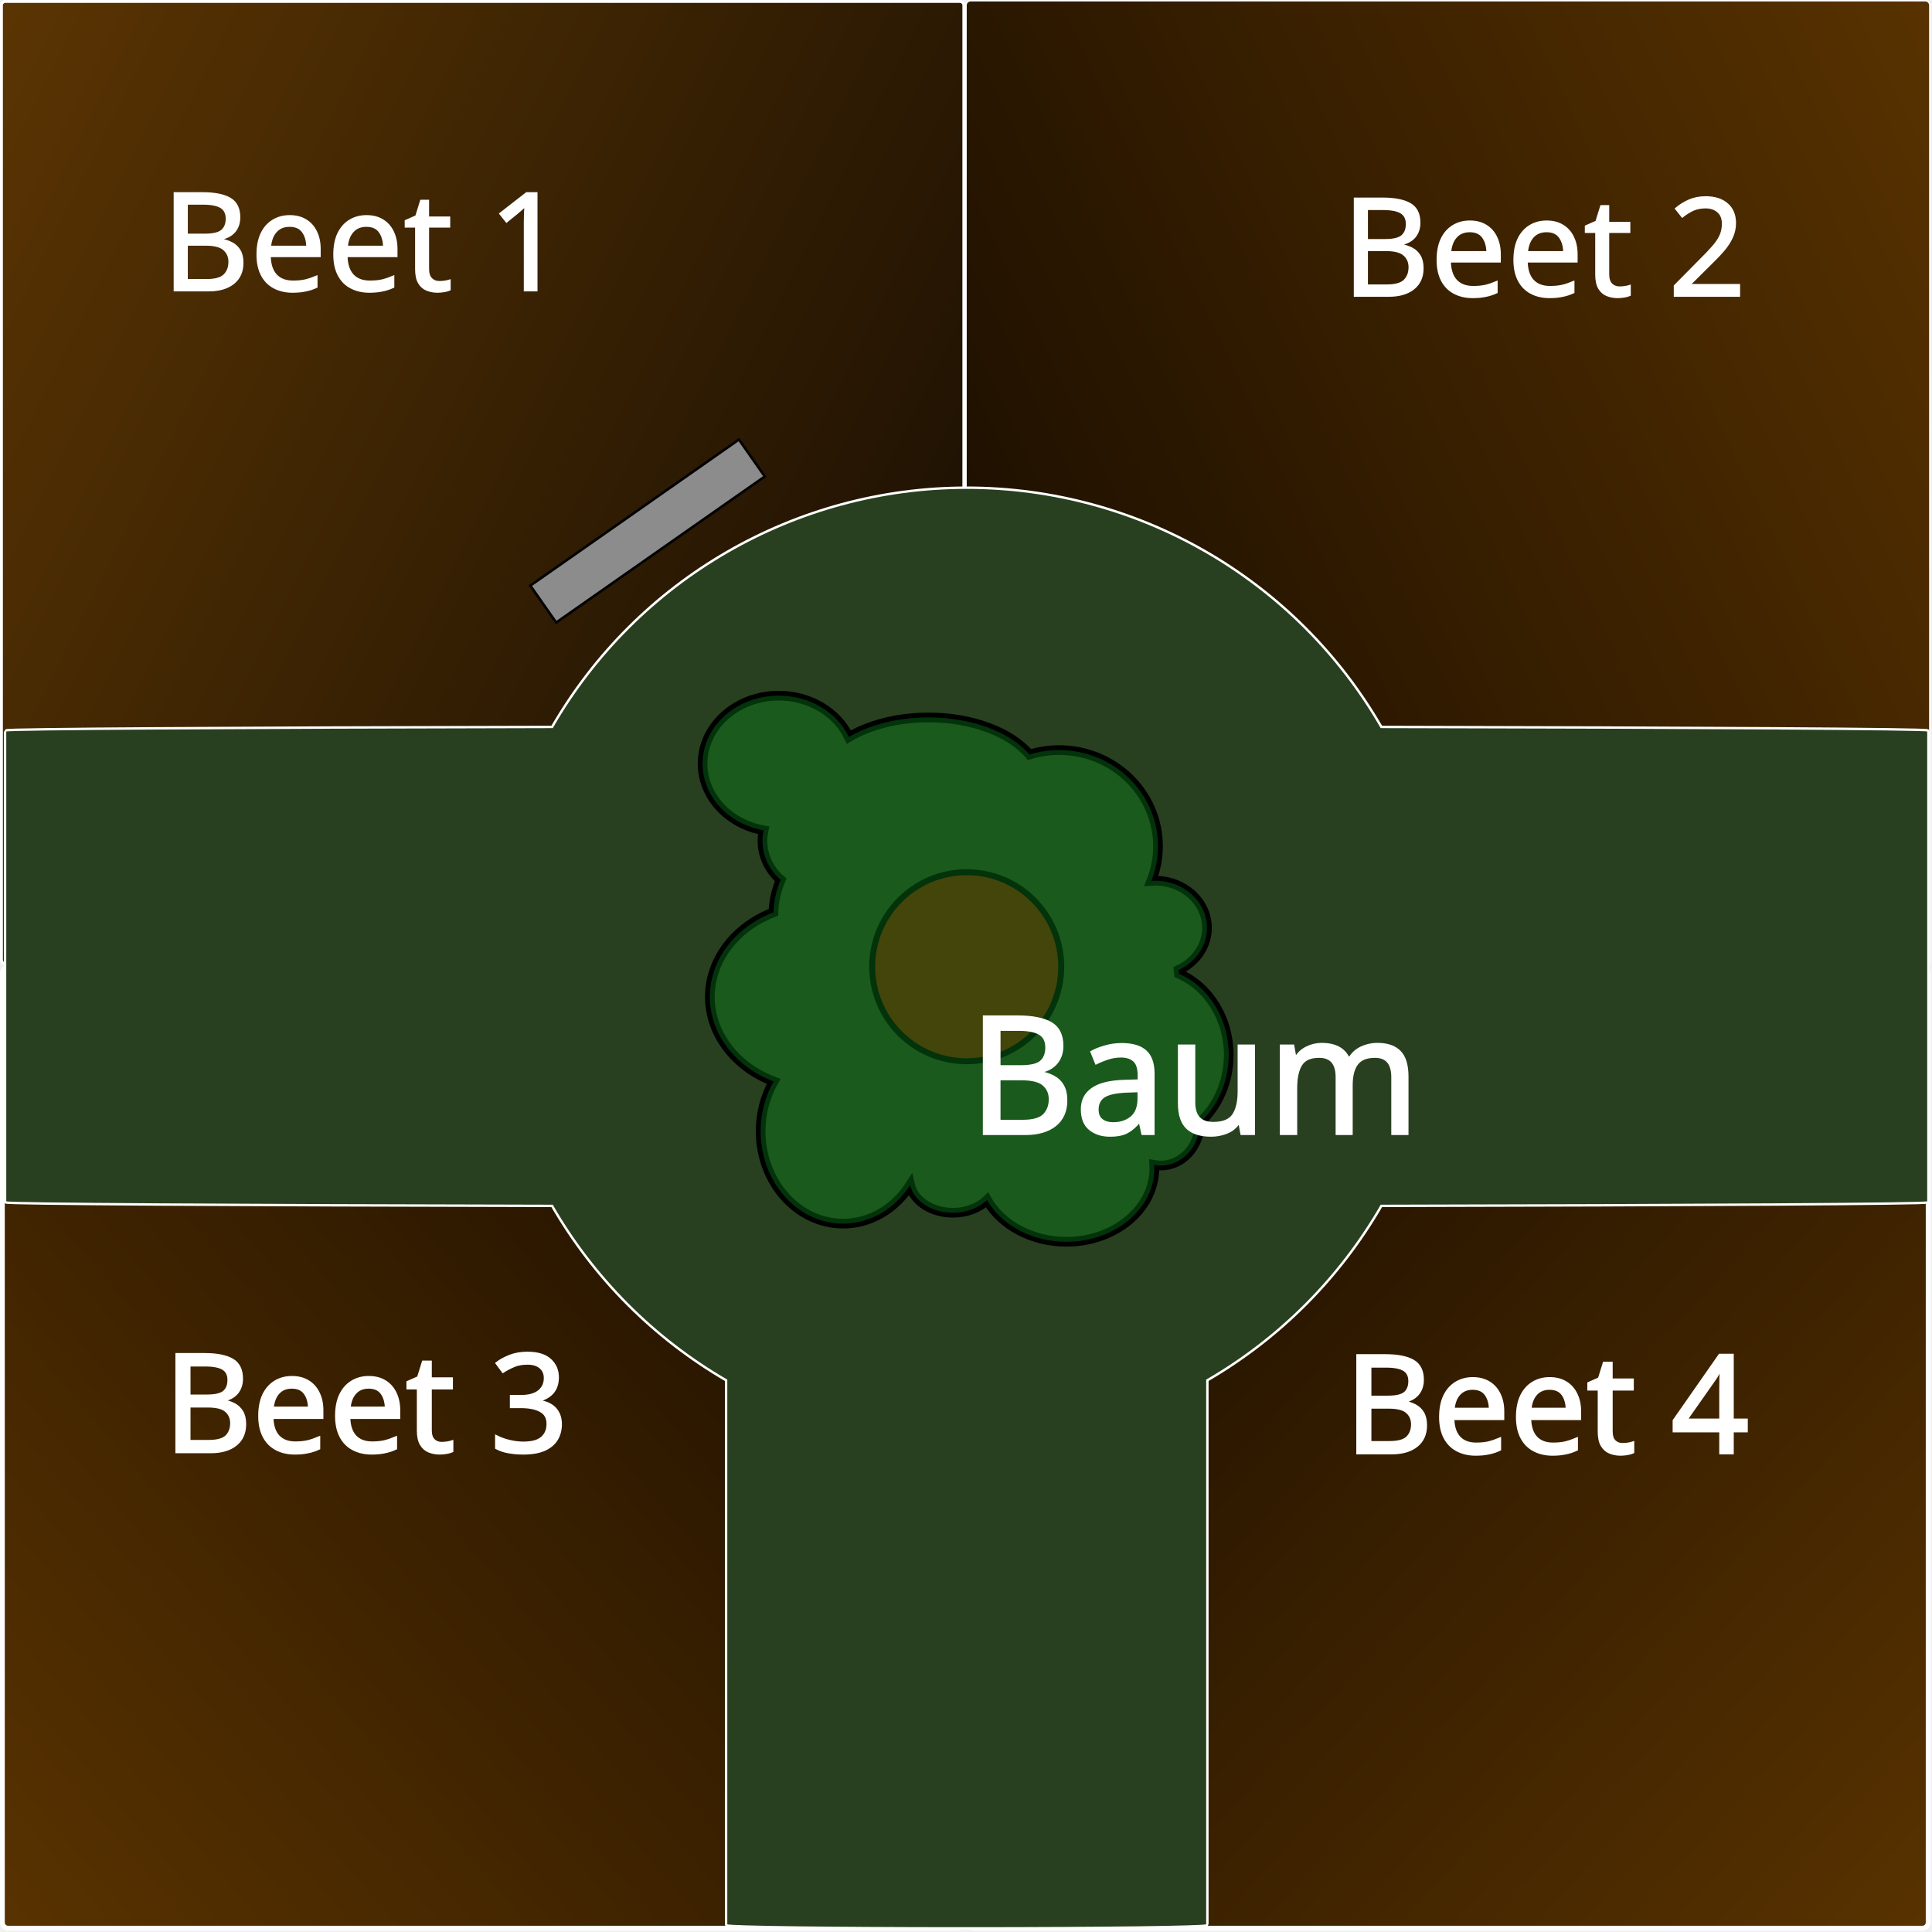
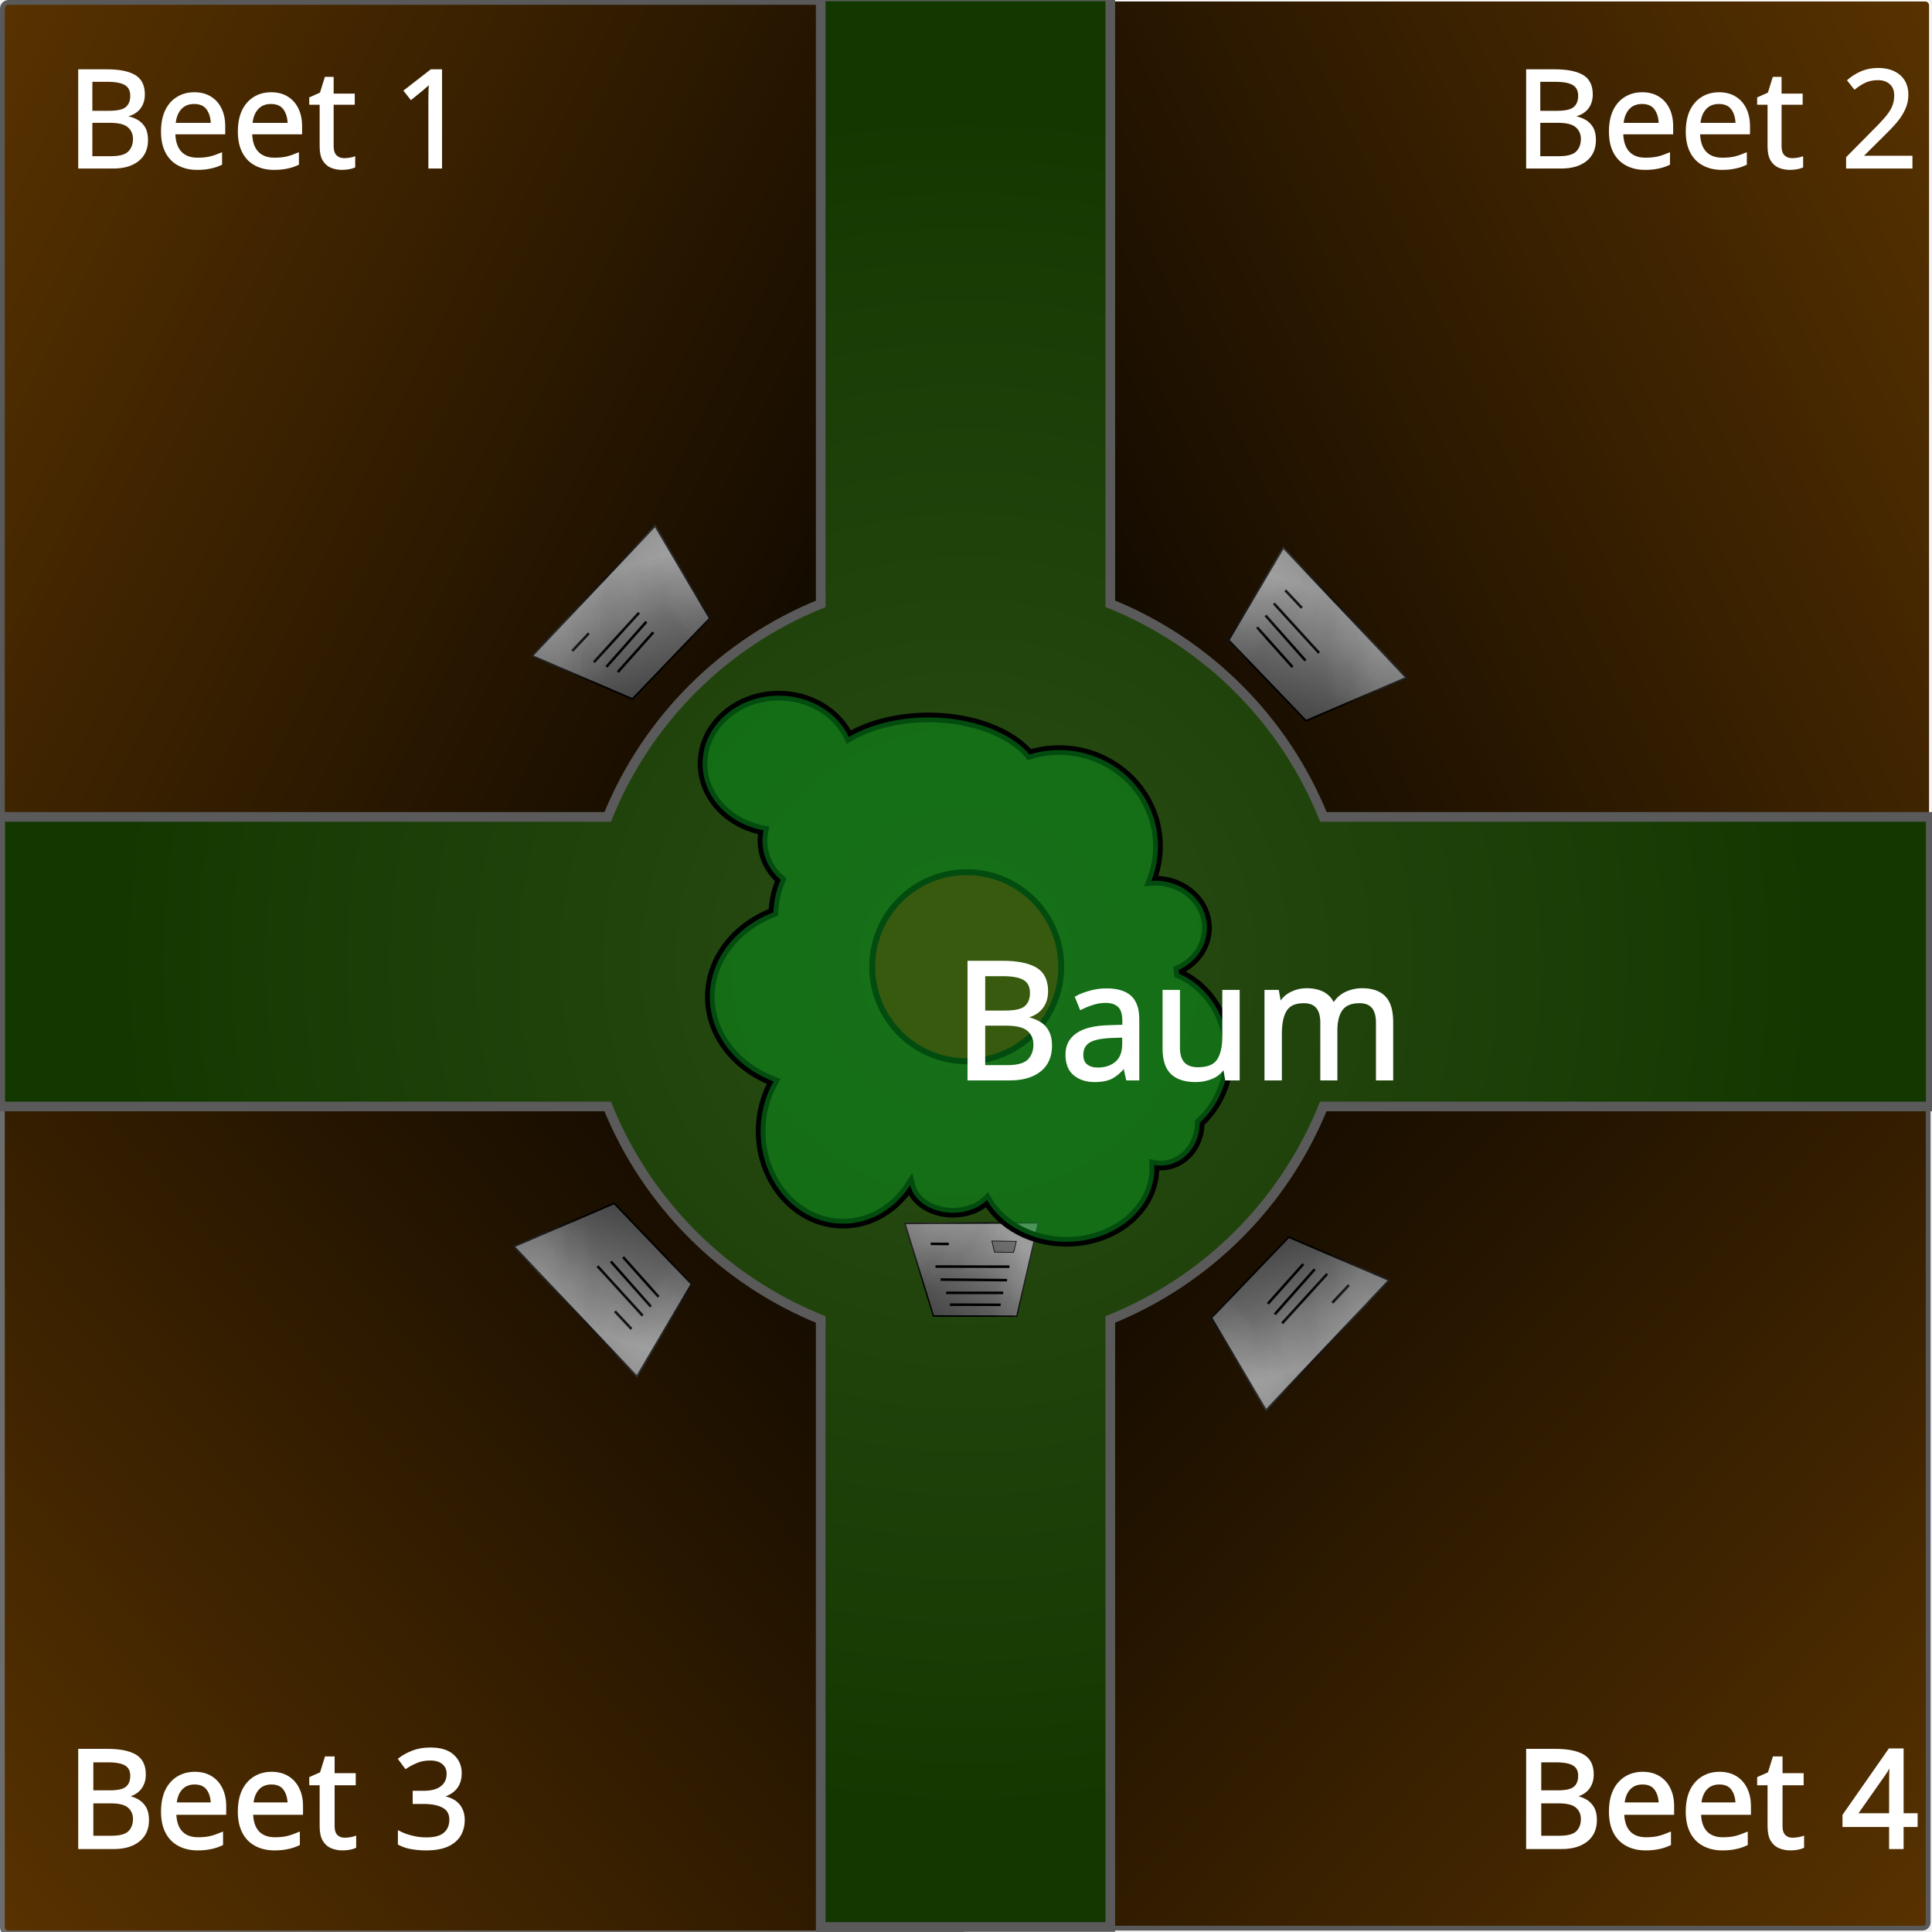
<svg xmlns="http://www.w3.org/2000/svg" xmlns:xlink="http://www.w3.org/1999/xlink" width="200.15mm" height="200.15mm" viewBox="0 0 200.15 200.15" version="1.1" id="svg5">
  <defs id="defs2">
+     <linearGradient id="linearGradient8139">
+       <stop style="stop-color:#000000;stop-opacity:1;" offset="0" id="stop8137" />
+     </linearGradient>
+     <linearGradient id="linearGradient4759">
+       <stop style="stop-color:#583200;stop-opacity:1;" offset="0" id="stop4755" />
+       <stop style="stop-color:#000000;stop-opacity:1;" offset="1" id="stop4757" />
+     </linearGradient>
+     <linearGradient id="linearGradient4243">
+       <stop style="stop-color:#583200;stop-opacity:1;" offset="0" id="stop4239" />
+       <stop style="stop-color:#000000;stop-opacity:1;" offset="1" id="stop4241" />
+     </linearGradient>
+     <linearGradient id="linearGradient3841">
+       <stop style="stop-color:#583200;stop-opacity:1;" offset="0" id="stop3837" />
+       <stop style="stop-color:#000000;stop-opacity:1;" offset="1" id="stop3839" />
+     </linearGradient>
+     <linearGradient id="linearGradient1059">
+       <stop style="stop-color:#2b4c15;stop-opacity:1;" offset="0" id="stop1055" />
+       <stop style="stop-color:#123800;stop-opacity:1;" offset="0.884" id="stop1057" />
+     </linearGradient>
+     <marker style="overflow:visible" id="Arrow3" refX="0" refY="0" orient="auto-start-reverse" markerWidth="4.207" markerHeight="7" viewBox="0 0 4.207 7" preserveAspectRatio="xMidYMid">
+       <path style="fill:none;stroke:context-stroke;stroke-width:1;stroke-linecap:round" d="M 3,-3 0,0 3,3" id="arrow3" transform="rotate(180,0.125,0)" />
+     </marker>
+     <linearGradient id="linearGradient1357">
+       <stop style="stop-color:#404040;stop-opacity:1;" offset="0" id="stop1353" />
+       <stop style="stop-color:#8d8d8d;stop-opacity:1;" offset="0.5" id="stop1384" />
+       <stop style="stop-color:#404040;stop-opacity:1;" offset="1" id="stop1355" />
+     </linearGradient>
    <linearGradient id="linearGradient7270">
      <stop style="stop-color:#583200;stop-opacity:1;" offset="0" id="stop7266" />
-       <stop style="stop-color:#140a00;stop-opacity:1;" offset="1" id="stop7268" />
+       <stop style="stop-color:#000000;stop-opacity:1;" offset="1" id="stop7268" />
    </linearGradient>
    <linearGradient id="linearGradient4770">
      <stop style="stop-color:#000000;stop-opacity:1;" offset="0" id="stop4768" />
    </linearGradient>
    <linearGradient id="linearGradient3976">
      <stop style="stop-color:#000000;stop-opacity:1;" offset="0" id="stop3974" />
    </linearGradient>
-     <linearGradient xlink:href="#linearGradient7270" id="linearGradient7112" x1="0.618" y1="1.88" x2="98.864" y2="71.864" gradientUnits="userSpaceOnUse" gradientTransform="matrix(0.9630085,0,0,1.373534,-4.4865493e-4,-0.7948778)" />
-     <linearGradient xlink:href="#linearGradient7270" id="linearGradient7250" x1="209.664" y1="0.578" x2="103.82" y2="73.166" gradientUnits="userSpaceOnUse" gradientTransform="matrix(0.9419371,0,0,1.362649,2.20894,5.537849e-4)" />
-     <linearGradient xlink:href="#linearGradient7270" id="linearGradient7261" x1="0.735" y1="193.469" x2="93.541" y2="107.29" gradientUnits="userSpaceOnUse" gradientTransform="matrix(1.056659,0,0,1.141192,0.6520652,-22.42222)" />
-     <linearGradient xlink:href="#linearGradient7270" id="linearGradient7272" x1="209.532" y1="193.903" x2="120.725" y2="108.881" gradientUnits="userSpaceOnUse" gradientTransform="matrix(1.107952,0,0,1.152718,-32.94436,-24.66223)" />
+     <linearGradient xlink:href="#linearGradient3841" id="linearGradient7112" x1="-4.1702335e-09" y1="0.578" x2="103.17" y2="73.636" gradientUnits="userSpaceOnUse" gradientTransform="matrix(0.9563058,0,0,1.363974,0.4965199,-0.2923803)" />
+     <linearGradient xlink:href="#linearGradient4243" id="linearGradient7250" x1="209.664" y1="0" x2="103.82" y2="73.165" gradientUnits="userSpaceOnUse" gradientTransform="matrix(0.941937,0,0,1.362648,2.358946,0.1505541)" />
+     <linearGradient xlink:href="#linearGradient4759" id="linearGradient7261" x1="-0.289" y1="194.337" x2="93.737" y2="107.013" gradientUnits="userSpaceOnUse" gradientTransform="matrix(1.056659,0,0,1.141192,0.8020653,-21.77689)" />
+     <linearGradient xlink:href="#linearGradient7270" id="linearGradient7272" x1="209.664" y1="194.337" x2="119.721" y2="107.886" gradientUnits="userSpaceOnUse" gradientTransform="matrix(1.107952,0,0,1.152718,-32.79436,-24.51223)" />
+     <radialGradient xlink:href="#linearGradient1059" id="radialGradient1061" cx="100" cy="100" fx="100" fy="100" r="100" gradientUnits="userSpaceOnUse" gradientTransform="translate(0.02189047,-0.3721379)" />
+     <linearGradient xlink:href="#linearGradient1357" id="linearGradient1645" x1="138.48" y1="56.751" x2="166.824" y2="51.852" gradientUnits="userSpaceOnUse" />
+     <linearGradient xlink:href="#linearGradient1357" id="linearGradient6058" gradientUnits="userSpaceOnUse" x1="138.48" y1="56.751" x2="166.824" y2="51.852" />
+     <linearGradient xlink:href="#linearGradient8139" id="linearGradient8141" x1="139.55" y1="56.489" x2="157.195" y2="56.489" gradientUnits="userSpaceOnUse" />
+     <filter x="-0.006" width="1.014" y="-0.008" height="1.013" style="color-interpolation-filters:sRGB;" id="filter8191">
+       <feTurbulence result="result1" baseFrequency="0.005 0.01" numOctaves="8" type="fractalNoise" seed="20" id="feTurbulence8167" />
+       <feColorMatrix result="result3" values="0 0 0 0 1 0 0 0 0 1 0 0 0 0 1 0 0 0 1.2 -0.4 " id="feColorMatrix8169" />
+       <feConvolveMatrix order="3 3" kernelMatrix="3 0 0 0 2 0 0 0 -1 " targetX="1" targetY="1" divisor="2" result="result8" id="feConvolveMatrix8171" />
+       <feComposite result="fbSourceGraphic" in2="SourceGraphic" operator="atop" in="result8" id="feComposite8173" />
+       <feTurbulence baseFrequency="0.027 0.025" numOctaves="7" type="turbulence" seed="20" id="feTurbulence8175" />
+       <feColorMatrix values="1 0 0 0 0 0 1 0 0 0 0 0 1 0 0 0 0 0 4.7 -2 " result="result5" id="feColorMatrix8177" />
+       <feComposite in2="result5" operator="in" in="fbSourceGraphic" result="result6" id="feComposite8179" />
+       <feDisplacementMap in2="result5" result="result4" scale="48" yChannelSelector="A" xChannelSelector="R" in="result6" id="feDisplacementMap8181" />
+       <feFlood flood-color="rgb(222,217,217)" flood-opacity="1" id="feFlood8183" />
+       <feComposite in2="result4" operator="in" result="result2" id="feComposite8185" />
+       <feComposite in2="fbSourceGraphic" operator="atop" in="result2" result="result91" id="feComposite8187" />
+       <feBlend mode="darken" in2="result91" id="feBlend8189" />
+     </filter>
+     <linearGradient xlink:href="#linearGradient1357" id="linearGradient1645-9" x1="138.48" y1="56.751" x2="166.824" y2="51.852" gradientUnits="userSpaceOnUse" />
+     <filter x="-0.006" width="1.014" y="-0.008" height="1.013" style="color-interpolation-filters:sRGB" id="filter8191-7">
+       <feTurbulence result="result1" baseFrequency="0.005 0.01" numOctaves="8" type="fractalNoise" seed="20" id="feTurbulence8167-4" />
+       <feColorMatrix result="result3" values="0 0 0 0 1 0 0 0 0 1 0 0 0 0 1 0 0 0 1.2 -0.4 " id="feColorMatrix8169-8" />
+       <feConvolveMatrix order="3 3" kernelMatrix="3 0 0 0 2 0 0 0 -1 " targetX="1" targetY="1" divisor="2" result="result8" id="feConvolveMatrix8171-8" />
+       <feComposite result="fbSourceGraphic" in2="SourceGraphic" operator="atop" in="result8" id="feComposite8173-7" />
+       <feTurbulence baseFrequency="0.027 0.025" numOctaves="7" type="turbulence" seed="20" id="feTurbulence8175-7" />
+       <feColorMatrix values="1 0 0 0 0 0 1 0 0 0 0 0 1 0 0 0 0 0 4.7 -2 " result="result5" id="feColorMatrix8177-5" />
+       <feComposite in2="result5" operator="in" in="fbSourceGraphic" result="result6" id="feComposite8179-9" />
+       <feDisplacementMap in2="result5" result="result4" scale="48" yChannelSelector="A" xChannelSelector="R" in="result6" id="feDisplacementMap8181-5" />
+       <feFlood flood-color="rgb(222,217,217)" flood-opacity="1" id="feFlood8183-3" />
+       <feComposite in2="result4" operator="in" result="result2" id="feComposite8185-0" />
+       <feComposite in2="fbSourceGraphic" operator="atop" in="result2" result="result91" id="feComposite8187-9" />
+       <feBlend mode="darken" in2="result91" id="feBlend8189-5" />
+     </filter>
+     <linearGradient xlink:href="#linearGradient1357" id="linearGradient8428" gradientUnits="userSpaceOnUse" x1="138.48" y1="56.751" x2="166.824" y2="51.852" />
+     <linearGradient xlink:href="#linearGradient8139" id="linearGradient8430" gradientUnits="userSpaceOnUse" x1="139.55" y1="56.489" x2="157.195" y2="56.489" />
+     <linearGradient xlink:href="#linearGradient8139" id="linearGradient8432" gradientUnits="userSpaceOnUse" x1="139.55" y1="56.489" x2="157.195" y2="56.489" gradientTransform="translate(5.718096,7.542219)" />
+     <linearGradient xlink:href="#linearGradient8139" id="linearGradient8434" gradientUnits="userSpaceOnUse" x1="139.55" y1="56.489" x2="157.195" y2="56.489" gradientTransform="translate(2.824512,3.071588)" />
+     <linearGradient xlink:href="#linearGradient8139" id="linearGradient8436" gradientUnits="userSpaceOnUse" x1="139.55" y1="56.489" x2="157.195" y2="56.489" gradientTransform="translate(2.342171,3.270458)" />
+     <linearGradient xlink:href="#linearGradient8139" id="linearGradient8438" gradientUnits="userSpaceOnUse" x1="139.55" y1="56.489" x2="157.195" y2="56.489" gradientTransform="translate(2.49538,3.131852)" />
+     <linearGradient xlink:href="#linearGradient8139" id="linearGradient8440" gradientUnits="userSpaceOnUse" x1="139.55" y1="56.489" x2="157.195" y2="56.489" />
+     <linearGradient xlink:href="#linearGradient1357" id="linearGradient1645-6" x1="138.48" y1="56.751" x2="166.824" y2="51.852" gradientUnits="userSpaceOnUse" />
+     <filter x="-0.006" width="1.014" y="-0.008" height="1.013" style="color-interpolation-filters:sRGB" id="filter8191-4">
+       <feTurbulence result="result1" baseFrequency="0.005 0.01" numOctaves="8" type="fractalNoise" seed="20" id="feTurbulence8167-40" />
+       <feColorMatrix result="result3" values="0 0 0 0 1 0 0 0 0 1 0 0 0 0 1 0 0 0 1.2 -0.4 " id="feColorMatrix8169-3" />
+       <feConvolveMatrix order="3 3" kernelMatrix="3 0 0 0 2 0 0 0 -1 " targetX="1" targetY="1" divisor="2" result="result8" id="feConvolveMatrix8171-1" />
+       <feComposite result="fbSourceGraphic" in2="SourceGraphic" operator="atop" in="result8" id="feComposite8173-3" />
+       <feTurbulence baseFrequency="0.027 0.025" numOctaves="7" type="turbulence" seed="20" id="feTurbulence8175-3" />
+       <feColorMatrix values="1 0 0 0 0 0 1 0 0 0 0 0 1 0 0 0 0 0 4.7 -2 " result="result5" id="feColorMatrix8177-0" />
+       <feComposite in2="result5" operator="in" in="fbSourceGraphic" result="result6" id="feComposite8179-2" />
+       <feDisplacementMap in2="result5" result="result4" scale="48" yChannelSelector="A" xChannelSelector="R" in="result6" id="feDisplacementMap8181-3" />
+       <feFlood flood-color="rgb(222,217,217)" flood-opacity="1" id="feFlood8183-30" />
+       <feComposite in2="result4" operator="in" result="result2" id="feComposite8185-9" />
+       <feComposite in2="fbSourceGraphic" operator="atop" in="result2" result="result91" id="feComposite8187-2" />
+       <feBlend mode="darken" in2="result91" id="feBlend8189-0" />
+     </filter>
+     <linearGradient xlink:href="#linearGradient1357" id="linearGradient8593" gradientUnits="userSpaceOnUse" x1="138.48" y1="56.751" x2="166.824" y2="51.852" />
+     <linearGradient xlink:href="#linearGradient8139" id="linearGradient8595" gradientUnits="userSpaceOnUse" x1="139.55" y1="56.489" x2="157.195" y2="56.489" />
+     <linearGradient xlink:href="#linearGradient8139" id="linearGradient8597" gradientUnits="userSpaceOnUse" x1="139.55" y1="56.489" x2="157.195" y2="56.489" gradientTransform="translate(5.264061,7.112352)" />
+     <linearGradient xlink:href="#linearGradient8139" id="linearGradient8599" gradientUnits="userSpaceOnUse" x1="139.55" y1="56.489" x2="157.195" y2="56.489" gradientTransform="translate(2.352929,2.615305)" />
+     <linearGradient xlink:href="#linearGradient8139" id="linearGradient8601" gradientUnits="userSpaceOnUse" x1="139.55" y1="56.489" x2="157.195" y2="56.489" gradientTransform="translate(2.404174,2.79516)" />
+     <linearGradient xlink:href="#linearGradient8139" id="linearGradient8603" gradientUnits="userSpaceOnUse" x1="139.55" y1="56.489" x2="157.195" y2="56.489" gradientTransform="translate(2.339619,2.709309)" />
+     <linearGradient xlink:href="#linearGradient8139" id="linearGradient8605" gradientUnits="userSpaceOnUse" x1="139.55" y1="56.489" x2="157.195" y2="56.489" />
+     <linearGradient xlink:href="#linearGradient1357" id="linearGradient1645-4" x1="138.48" y1="56.751" x2="166.824" y2="51.852" gradientUnits="userSpaceOnUse" />
+     <filter x="-0.006" width="1.014" y="-0.008" height="1.013" style="color-interpolation-filters:sRGB" id="filter8191-1">
+       <feTurbulence result="result1" baseFrequency="0.005 0.01" numOctaves="8" type="fractalNoise" seed="20" id="feTurbulence8167-1" />
+       <feColorMatrix result="result3" values="0 0 0 0 1 0 0 0 0 1 0 0 0 0 1 0 0 0 1.2 -0.4 " id="feColorMatrix8169-9" />
+       <feConvolveMatrix order="3 3" kernelMatrix="3 0 0 0 2 0 0 0 -1 " targetX="1" targetY="1" divisor="2" result="result8" id="feConvolveMatrix8171-11" />
+       <feComposite result="fbSourceGraphic" in2="SourceGraphic" operator="atop" in="result8" id="feComposite8173-1" />
+       <feTurbulence baseFrequency="0.027 0.025" numOctaves="7" type="turbulence" seed="20" id="feTurbulence8175-2" />
+       <feColorMatrix values="1 0 0 0 0 0 1 0 0 0 0 0 1 0 0 0 0 0 4.7 -2 " result="result5" id="feColorMatrix8177-9" />
+       <feComposite in2="result5" operator="in" in="fbSourceGraphic" result="result6" id="feComposite8179-8" />
+       <feDisplacementMap in2="result5" result="result4" scale="48" yChannelSelector="A" xChannelSelector="R" in="result6" id="feDisplacementMap8181-34" />
+       <feFlood flood-color="rgb(222,217,217)" flood-opacity="1" id="feFlood8183-0" />
+       <feComposite in2="result4" operator="in" result="result2" id="feComposite8185-1" />
+       <feComposite in2="fbSourceGraphic" operator="atop" in="result2" result="result91" id="feComposite8187-8" />
+       <feBlend mode="darken" in2="result91" id="feBlend8189-56" />
+     </filter>
+     <linearGradient xlink:href="#linearGradient1357" id="linearGradient8770" gradientUnits="userSpaceOnUse" x1="138.48" y1="56.751" x2="166.824" y2="51.852" />
+     <linearGradient xlink:href="#linearGradient8139" id="linearGradient8772" gradientUnits="userSpaceOnUse" x1="139.55" y1="56.489" x2="157.195" y2="56.489" />
+     <linearGradient xlink:href="#linearGradient8139" id="linearGradient8774" gradientUnits="userSpaceOnUse" x1="139.55" y1="56.489" x2="157.195" y2="56.489" />
+     <linearGradient xlink:href="#linearGradient8139" id="linearGradient8776" gradientUnits="userSpaceOnUse" x1="139.55" y1="56.489" x2="157.195" y2="56.489" />
+     <linearGradient xlink:href="#linearGradient8139" id="linearGradient8778" gradientUnits="userSpaceOnUse" x1="139.55" y1="56.489" x2="157.195" y2="56.489" />
+     <linearGradient xlink:href="#linearGradient8139" id="linearGradient8780" gradientUnits="userSpaceOnUse" x1="139.55" y1="56.489" x2="157.195" y2="56.489" />
+     <linearGradient xlink:href="#linearGradient8139" id="linearGradient8782" gradientUnits="userSpaceOnUse" x1="139.55" y1="56.489" x2="157.195" y2="56.489" />
+     <linearGradient xlink:href="#linearGradient8139" id="linearGradient8844" gradientUnits="userSpaceOnUse" x1="139.55" y1="56.489" x2="157.195" y2="56.489" />
+     <linearGradient xlink:href="#linearGradient8139" id="linearGradient8846" gradientUnits="userSpaceOnUse" x1="139.55" y1="56.489" x2="157.195" y2="56.489" />
+     <linearGradient xlink:href="#linearGradient8139" id="linearGradient8848" gradientUnits="userSpaceOnUse" x1="139.55" y1="56.489" x2="157.195" y2="56.489" />
+     <linearGradient xlink:href="#linearGradient8139" id="linearGradient8850" gradientUnits="userSpaceOnUse" x1="139.55" y1="56.489" x2="157.195" y2="56.489" />
+     <linearGradient xlink:href="#linearGradient8139" id="linearGradient8852" gradientUnits="userSpaceOnUse" x1="139.55" y1="56.489" x2="157.195" y2="56.489" />
+     <linearGradient xlink:href="#linearGradient1357" id="linearGradient6058-9" gradientUnits="userSpaceOnUse" x1="138.48" y1="56.751" x2="166.824" y2="51.852" />
+     <linearGradient xlink:href="#linearGradient8139" id="linearGradient8844-4" gradientUnits="userSpaceOnUse" x1="139.55" y1="56.489" x2="157.195" y2="56.489" />
  </defs>
-   <g id="layer1" transform="translate(0.15,0.15)">
-     <g id="g5808">
-       <rect style="opacity:0.998;fill:url(#linearGradient7112);fill-opacity:1;stroke:#ffffff;stroke-width:0.299;stroke-linecap:round;stroke-linejoin:bevel;stroke-dasharray:none;stroke-opacity:1" id="Ground1" width="99.701" height="99.701" x="-0" y="-0" ry="0.404" />
-       <text xml:space="preserve" style="font-size:14.111px;line-height:1.25;font-family:NSimSun;-inkscape-font-specification:'NSimSun, Normal';letter-spacing:0px;word-spacing:0px;fill:#ffffff;fill-opacity:1;stroke:#000000;stroke-width:0.2;stroke-dasharray:none;stroke-opacity:1" x="16.565" y="29.937" id="Beet1">
-         <tspan id="tspan11765" style="font-style:normal;font-variant:normal;font-weight:normal;font-stretch:normal;font-size:14.111px;font-family:Nunito;-inkscape-font-specification:Nunito;fill:#ffffff;fill-opacity:1;stroke:#ffffff;stroke-width:0.2;stroke-dasharray:none;stroke-opacity:1" x="16.565" y="29.937">Beet 1</tspan>
-       </text>
-       <rect style="opacity:0.998;fill:#8b8b8b;fill-opacity:1;stroke:#000000;stroke-width:0.535;stroke-dasharray:none;stroke-opacity:1;paint-order:markers stroke fill" id="rect11871" width="26.117" height="4.405" x="10.302" y="81.132" ry="0" transform="rotate(-35)" />
-     </g>
-     <rect style="display:inline;opacity:0.998;fill:#eeeeee;fill-opacity:0.014;stroke:none;stroke-width:0.299;stroke-linecap:round;stroke-linejoin:bevel;stroke-dasharray:none;stroke-opacity:1" id="Zone1" width="99.701" height="99.701" x="-0" y="-0" ry="0.404" />
-     <rect style="opacity:0.998;fill:url(#linearGradient7250);fill-opacity:1;stroke:#ffffff;stroke-width:0.302;stroke-dasharray:none;stroke-opacity:1;paint-order:markers stroke fill" id="Zone2" width="99.698" height="99.698" x="100.001" y="0.001" ry="0.401" />
-     <rect style="opacity:0.998;fill:url(#linearGradient7261);fill-opacity:1;stroke:#ffffff;stroke-width:0.993;stroke-dasharray:none;stroke-opacity:1;paint-order:markers stroke fill" id="Zone3" width="99.007" height="99.007" x="0.346" y="100.346" ry="0.335" />
-     <rect style="opacity:0.998;fill:url(#linearGradient7272);fill-opacity:1;stroke:#ffffff;stroke-width:0.993;stroke-dasharray:none;stroke-opacity:1;paint-order:markers stroke fill" id="Zone4" width="99.007" height="99.007" x="100.347" y="100.347" ry="0.339" />
-     <path style="opacity:0.998;fill:#28401f;fill-opacity:1;stroke:#ffffff;stroke-width:0.5;stroke-dasharray:none;stroke-opacity:1;paint-order:markers stroke fill" d="M 100,50.498 A 49.489,49.47 0 0 0 57.116,75.283 c -33.286,0.064 -56.617,0.197 -56.617,0.355 v 48.661 c 0,0.158 23.331,0.29 56.617,0.354 a 49.489,49.47 0 0 0 18.08,18.119 v 56.421 c 0,0.171 11.063,0.308 24.805,0.308 13.742,0 24.805,-0.137 24.805,-0.308 v -56.421 a 49.489,49.47 0 0 0 18.08,-18.119 c 33.286,-0.064 56.617,-0.197 56.617,-0.354 V 75.638 c 0,-0.158 -23.331,-0.291 -56.618,-0.355 A 49.489,49.47 0 0 0 100,50.498 Z" id="rect7275" />
-     <ellipse style="opacity:0.998;fill:#6d1d00;fill-opacity:1;stroke:#000000;stroke-width:0.616;stroke-linecap:round;stroke-linejoin:bevel;stroke-dasharray:none;stroke-opacity:1" id="path232" cx="100" cy="100" rx="9.792" ry="9.792" />
-     <text xml:space="preserve" style="font-size:14.111px;line-height:1.25;font-family:NSimSun;-inkscape-font-specification:'NSimSun, Normal';letter-spacing:0px;word-spacing:0px;fill:#ffffff;fill-opacity:1;stroke:#000000;stroke-width:0.3;stroke-dasharray:none;stroke-opacity:1" x="16.795" y="150.25" id="Beet3">
-       <tspan style="font-style:normal;font-variant:normal;font-weight:normal;font-stretch:normal;font-size:14.111px;font-family:Nunito;-inkscape-font-specification:Nunito;fill:#ffffff;fill-opacity:1;stroke:#ffffff;stroke-width:0.3;stroke-dasharray:none;stroke-opacity:1" x="16.795" y="150.25" id="tspan12850">Beet 3</tspan>
-     </text>
-     <text xml:space="preserve" style="font-size:14.111px;line-height:1.25;font-family:NSimSun;-inkscape-font-specification:'NSimSun, Normal';letter-spacing:0px;word-spacing:0px;fill:#ffffff;fill-opacity:1;stroke:#000000;stroke-width:0.3;stroke-dasharray:none;stroke-opacity:1" x="139.131" y="150.367" id="Beet4">
-       <tspan style="font-style:normal;font-variant:normal;font-weight:normal;font-stretch:normal;font-size:14.111px;font-family:Nunito;-inkscape-font-specification:Nunito;fill:#ffffff;fill-opacity:1;stroke:#ffffff;stroke-width:0.3;stroke-dasharray:none;stroke-opacity:1" x="139.131" y="150.367" id="tspan12850-1">Beet 4</tspan>
-     </text>
-     <text xml:space="preserve" style="font-size:14.111px;line-height:1.25;font-family:NSimSun;-inkscape-font-specification:'NSimSun, Normal';letter-spacing:0px;word-spacing:0px;fill:#ffffff;fill-opacity:1;stroke:#000000;stroke-width:0.2;stroke-dasharray:none;stroke-opacity:1" x="138.826" y="30.496" id="Beet2">
-       <tspan style="font-style:normal;font-variant:normal;font-weight:normal;font-stretch:normal;font-size:14.111px;font-family:Nunito;-inkscape-font-specification:Nunito;fill:#ffffff;fill-opacity:1;stroke:#ffffff;stroke-width:0.2;stroke-dasharray:none;stroke-opacity:1" x="138.826" y="30.496" id="tspan12819">Beet 2</tspan>
-     </text>
-     <path id="Zone5" style="display:inline;opacity:0.998;fill:#06811a;fill-opacity:0.397;stroke:#000000;stroke-width:1;stroke-dasharray:none;stroke-opacity:1;paint-order:markers stroke fill" d="m 80.529,71.918 a 7.895,7.049 0 0 0 -7.895,7.049 7.895,7.049 0 0 0 6.322,6.903 5.733,5.451 0 0 0 -0.118,1.085 5.733,5.451 0 0 0 1.892,4.044 9.586,9.398 0 0 0 -0.753,3.367 11.09,9.586 0 0 0 -6.59,8.755 11.09,9.586 0 0 0 6.608,8.762 8.553,9.586 0 0 0 -1.345,5.148 8.553,9.586 0 0 0 8.552,9.586 8.553,9.586 0 0 0 6.936,-3.987 4.511,3.477 0 0 0 4.436,2.859 4.511,3.477 0 0 0 3.531,-1.317 9.117,7.613 0 0 0 8.218,4.324 9.117,7.613 0 0 0 9.116,-7.613 9.117,7.613 0 0 0 -0.01,-0.345 4.041,4.417 0 0 0 0.668,0.063 4.041,4.417 0 0 0 4.041,-4.417 4.041,4.417 0 0 0 -5.2e-4,-0.029 8.083,9.023 0 0 0 3.008,-7.02 8.083,9.023 0 0 0 -5.156,-8.41 20.677,19.831 0 0 0 -0.039,-0.389 5.357,4.887 0 0 0 2.94,-4.358 5.357,4.887 0 0 0 -5.357,-4.887 5.357,4.887 0 0 0 -0.406,0.014 10.244,9.962 0 0 0 0.688,-3.585 10.244,9.962 0 0 0 -10.244,-9.963 10.244,9.962 0 0 0 -3.071,0.46 11.748,7.049 0 0 0 -10.463,-3.844 11.748,7.049 0 0 0 -8.244,2.032 7.895,7.049 0 0 0 -7.264,-4.288 z" />
-     <text xml:space="preserve" style="font-size:16.933px;line-height:1.25;font-family:NSimSun;-inkscape-font-specification:'NSimSun, Normal';letter-spacing:0px;word-spacing:0px;fill:#ffffff;fill-opacity:1;stroke:#ffffff;stroke-width:0.3;stroke-dasharray:none;stroke-opacity:1" x="100.179" y="117.289" id="text20302">
-       <tspan id="tspan20300" style="font-style:normal;font-variant:normal;font-weight:normal;font-stretch:normal;font-size:16.933px;font-family:Nunito;-inkscape-font-specification:Nunito;fill:#ffffff;fill-opacity:1;stroke:#ffffff;stroke-width:0.3;stroke-dasharray:none;stroke-opacity:1" x="100.179" y="117.289">Baum</tspan>
-     </text>
+   <g id="layer7">
+     <rect style="opacity:0.998;fill:url(#linearGradient7112);fill-opacity:1;stroke:#595959;stroke-width:0.993;stroke-linecap:round;stroke-linejoin:bevel;stroke-dasharray:none;stroke-opacity:1;paint-order:stroke fill markers" id="Ground1" width="99.007" height="99.007" x="0.497" y="0.497" ry="0.401" />
+     <rect style="opacity:0.998;fill:url(#linearGradient7250);fill-opacity:1;stroke:#ffffff;stroke-width:0.302;stroke-dasharray:none;stroke-opacity:1;paint-order:markers stroke fill" id="ground2" width="99.698" height="99.698" x="100.151" y="0.151" ry="0.401" />
+     <rect style="opacity:0.998;fill:url(#linearGradient7261);fill-opacity:1;stroke:#6d6d6d;stroke-width:0.993;stroke-dasharray:none;stroke-opacity:1;paint-order:markers stroke fill" id="ground3" width="99.007" height="99.007" x="0.496" y="100.992" ry="0.335" />
+     <rect style="opacity:0.998;fill:url(#linearGradient7272);fill-opacity:1;stroke:#595959;stroke-width:0.993;stroke-dasharray:none;stroke-opacity:1;paint-order:markers stroke fill" id="ground4" width="99.007" height="99.007" x="100.497" y="100.497" ry="0.339" />
+     <path id="path226" style="fill:url(#radialGradient1061);fill-opacity:1;stroke:#5a5a5a;stroke-width:1;stroke-dasharray:none;stroke-opacity:1" d="M 85.022,-0.372 V 62.561 A 40,40 0 0 0 62.956,84.628 H 0.022 V 114.628 H 62.956 a 40,40 0 0 0 22.066,22.066 v 62.934 h 30 v -62.934 a 40,40 0 0 0 22.066,-22.066 h 62.934 V 84.628 h -62.92 A 40,40 0 0 0 115.022,62.548 V -0.372 Z" />
+   </g>
+   <g id="layer6">
+     <g id="g2371-7-5" transform="rotate(81.94094,95.4825,88.94109)" style="display:inline;fill:url(#linearGradient1645-4);fill-opacity:1;stroke:url(#linearGradient8782);stroke-opacity:1;filter:url(#filter8191-1)">
+       <path style="fill:url(#linearGradient8770);fill-opacity:1;stroke:url(#linearGradient8772);stroke-width:0.167;stroke-dasharray:none;stroke-opacity:1" d="m 139.652,56.787 7.146,9.098 10.264,-4.258 -11.539,-14.49 z" id="path1584-3-4" />
+       <path style="display:inline;fill:none;stroke:url(#linearGradient8774);stroke-width:0.265px;stroke-linecap:butt;stroke-linejoin:miter;stroke-opacity:1" d="m 145.442,51.313 1.573,1.959" id="path5923-7" />
+       <path style="display:inline;fill:none;stroke:url(#linearGradient8776);stroke-width:0.265px;stroke-linecap:butt;stroke-linejoin:miter;stroke-opacity:1" d="m 143.97,53.368 4.422,5.351" id="path5925-6-6" />
+       <path style="display:inline;fill:none;fill-opacity:1;stroke:url(#linearGradient8778);stroke-width:0.265px;stroke-linecap:butt;stroke-linejoin:miter;stroke-opacity:1" d="m 146.183,59.903 -3.563,-4.218" id="path5925-6-9-3" />
+       <path style="display:inline;fill:none;stroke:url(#linearGradient8780);stroke-width:0.265px;stroke-linecap:butt;stroke-linejoin:miter;stroke-opacity:1" d="m 143.314,54.584 4.051,4.758" id="path5925-3-0" />
+     </g>
+     <g id="g2371-7-3" transform="matrix(-0.1401938,0.9901241,0.9901241,0.1401938,26.98053,-21.56185)" style="display:inline;fill:url(#linearGradient1645-6);fill-opacity:1;stroke:url(#linearGradient8605);stroke-opacity:1;filter:url(#filter8191-4)">
+       <path style="fill:url(#linearGradient8593);fill-opacity:1;stroke:url(#linearGradient8595);stroke-width:0.167;stroke-dasharray:none;stroke-opacity:1" d="m 139.652,56.787 7.146,9.098 10.264,-4.258 -11.539,-14.49 z" id="path1584-3-1" />
+       <path style="display:inline;fill:none;stroke:url(#linearGradient8597);stroke-width:0.265px;stroke-linecap:butt;stroke-linejoin:miter;stroke-opacity:1" d="m 150.706,58.426 1.573,1.959" id="path5923-9" />
+       <path style="display:inline;fill:none;stroke:url(#linearGradient8599);stroke-width:0.265px;stroke-linecap:butt;stroke-linejoin:miter;stroke-opacity:1" d="m 146.323,55.983 4.422,5.351" id="path5925-6-3" />
+       <path style="display:inline;fill:none;fill-opacity:1;stroke:url(#linearGradient8601);stroke-width:0.265px;stroke-linecap:butt;stroke-linejoin:miter;stroke-opacity:1" d="m 148.587,62.698 -3.563,-4.218" id="path5925-6-9-5" />
+       <path style="display:inline;fill:none;stroke:url(#linearGradient8603);stroke-width:0.265px;stroke-linecap:butt;stroke-linejoin:miter;stroke-opacity:1" d="m 145.653,57.293 4.051,4.758" id="path5925-3-1" />
+     </g>
+     <g id="g2371-7-0" transform="matrix(0.1401938,-0.9901241,-0.9901241,-0.1401938,171.95,220.8979)" style="display:inline;fill:url(#linearGradient1645-9);fill-opacity:1;stroke:url(#linearGradient8440);stroke-opacity:1;filter:url(#filter8191-7)">
+       <path style="fill:url(#linearGradient8428);fill-opacity:1;stroke:url(#linearGradient8430);stroke-width:0.167;stroke-dasharray:none;stroke-opacity:1" d="m 139.652,56.787 7.146,9.098 10.264,-4.258 -11.539,-14.49 z" id="path1584-3-0" />
+       <path style="display:inline;fill:none;stroke:url(#linearGradient8432);stroke-width:0.265px;stroke-linecap:butt;stroke-linejoin:miter;stroke-opacity:1" d="m 151.16,58.856 1.573,1.959" id="path5923-0" />
+       <path style="display:inline;fill:none;stroke:url(#linearGradient8434);stroke-width:0.265px;stroke-linecap:butt;stroke-linejoin:miter;stroke-opacity:1" d="m 146.794,56.439 4.422,5.351" id="path5925-6-7" />
+       <path style="display:inline;fill:none;fill-opacity:1;stroke:url(#linearGradient8436);stroke-width:0.265px;stroke-linecap:butt;stroke-linejoin:miter;stroke-opacity:1" d="m 148.525,63.174 -3.563,-4.218" id="path5925-6-9-1" />
+       <path style="display:inline;fill:none;stroke:url(#linearGradient8438);stroke-width:0.265px;stroke-linecap:butt;stroke-linejoin:miter;stroke-opacity:1" d="m 145.809,57.716 4.051,4.758" id="path5925-3-7" />
+     </g>
+     <g id="g2371-7" transform="rotate(-98.05906,109.3646,96.7855)" style="display:inline;fill:url(#linearGradient1645);fill-opacity:1;stroke:url(#linearGradient8141);stroke-opacity:1;filter:url(#filter8191)">
+       <path style="fill:url(#linearGradient6058);fill-opacity:1;stroke:url(#linearGradient8844);stroke-width:0.167;stroke-dasharray:none;stroke-opacity:1" d="m 139.652,56.787 7.146,9.098 10.264,-4.258 -11.539,-14.49 z" id="path1584-3" />
+       <path style="display:inline;fill:none;stroke:url(#linearGradient8846);stroke-width:0.265px;stroke-linecap:butt;stroke-linejoin:miter;stroke-opacity:1" d="m 145.442,51.313 1.573,1.959" id="path5923" />
+       <path style="display:inline;fill:none;stroke:url(#linearGradient8848);stroke-width:0.265px;stroke-linecap:butt;stroke-linejoin:miter;stroke-opacity:1" d="m 143.97,53.368 4.422,5.351" id="path5925-6" />
+       <path style="display:inline;fill:none;fill-opacity:1;stroke:url(#linearGradient8850);stroke-width:0.265px;stroke-linecap:butt;stroke-linejoin:miter;stroke-opacity:1" d="m 146.183,59.903 -3.563,-4.218" id="path5925-6-9" />
+       <path style="display:inline;fill:none;stroke:url(#linearGradient8852);stroke-width:0.265px;stroke-linecap:butt;stroke-linejoin:miter;stroke-opacity:1" d="m 143.314,54.584 4.051,4.758" id="path5925-3" />
+     </g>
+     <path style="display:none;fill:none;fill-opacity:1;stroke:#dcdcdc;stroke-width:0.7;stroke-dasharray:none;stroke-opacity:1;marker-start:url(#Arrow3)" d="m 147.745,73.176 c 7.56,6.944 28.493,-0.997 30.101,-12.084" id="path2429" />
+     <path style="display:none;fill:none;stroke:#ffffff;stroke-width:0.7;stroke-linecap:butt;stroke-linejoin:miter;stroke-dasharray:none;stroke-opacity:1;marker-end:url(#Arrow3)" d="m 28.056,145.937 c 7.014,8.372 15.159,4.299 26.02,-6.109" id="path8534" />
+     <path style="display:none;fill:none;stroke:#ffffff;stroke-width:0.7;stroke-linecap:butt;stroke-linejoin:miter;stroke-dasharray:none;stroke-opacity:1;marker-end:url(#Arrow3)" d="M 34.452,50.51 C 25.063,48.53 28.138,68.001 52.404,66.983" id="path1368" />
+     <path style="display:none;fill:none;stroke:#ffffff;stroke-width:0.7;stroke-linecap:butt;stroke-linejoin:miter;stroke-dasharray:none;stroke-opacity:1;marker-end:url(#Arrow3)" d="M 167.033,138.343 C 160.227,120.634 145.586,128.972 145.586,128.972" id="path3448" />
+     <g id="g9527" style="display:inline" transform="translate(0.15,0.15)">
+       <g id="g9958" style="display:inline" transform="translate(1.132137,2.102541)">
+         <path style="display:inline;fill:url(#linearGradient6058-9);fill-opacity:1;stroke:url(#linearGradient8844-4);stroke-width:0.167;stroke-dasharray:none;stroke-opacity:1;filter:url(#filter8191)" d="m 139.652,56.787 7.146,9.098 10.264,-4.258 -11.539,-14.49 z" id="path1584-3-03" transform="matrix(0.4603697,-0.7099675,0.5862732,0.5604084,-2.158035,201.3985)" />
+         <path style="display:inline;fill:#494949;fill-opacity:0.512;stroke:#000000;stroke-width:0.065;stroke-linecap:butt;stroke-linejoin:miter;stroke-dasharray:none;stroke-opacity:1" d="m 101.469,126.313 2.539,0.031 -0.279,1.145 -1.981,-0.031 z" id="path9728" />
+         <path style="display:inline;fill:none;stroke:#000000;stroke-width:0.265px;stroke-linecap:butt;stroke-linejoin:miter;stroke-opacity:1" d="m 95.138,126.607 1.873,0.015" id="path9730" />
+         <path style="display:inline;fill:none;stroke:#000000;stroke-width:0.265px;stroke-linecap:butt;stroke-linejoin:miter;stroke-opacity:1" d="m 95.633,128.959 c 7.662,0.015 7.662,0.015 7.662,0.015" id="path9732" />
+         <path style="display:inline;fill:none;stroke:#000000;stroke-width:0.265px;stroke-linecap:butt;stroke-linejoin:miter;stroke-opacity:1" d="m 96.16,130.306 6.888,0.062" id="path9734" />
+         <path style="display:inline;fill:none;stroke:#000000;stroke-width:0.265px;stroke-linecap:butt;stroke-linejoin:miter;stroke-opacity:1" d="m 96.732,131.684 h 5.913" id="path9736" />
+         <path style="display:inline;fill:none;stroke:#000000;stroke-width:0.265px;stroke-linecap:butt;stroke-linejoin:miter;stroke-opacity:1" d="m 97.119,132.907 5.263,0.015" id="path9738" />
+       </g>
+       <ellipse style="opacity:0.998;fill:#6d1d00;fill-opacity:1;stroke:#000000;stroke-width:0.616;stroke-linecap:round;stroke-linejoin:bevel;stroke-dasharray:none;stroke-opacity:1" id="path232" cx="100" cy="100" rx="9.792" ry="9.792" />
+       <path id="Zone5" style="display:inline;opacity:0.998;fill:#07941e;fill-opacity:0.512;stroke:#000000;stroke-width:1;stroke-dasharray:none;stroke-opacity:1;paint-order:markers stroke fill" d="m 80.529,71.918 a 7.895,7.049 0 0 0 -7.895,7.049 7.895,7.049 0 0 0 6.322,6.903 5.733,5.451 0 0 0 -0.118,1.085 5.733,5.451 0 0 0 1.892,4.044 9.586,9.398 0 0 0 -0.753,3.367 11.09,9.586 0 0 0 -6.59,8.755 11.09,9.586 0 0 0 6.608,8.762 8.553,9.586 0 0 0 -1.345,5.148 8.553,9.586 0 0 0 8.552,9.586 8.553,9.586 0 0 0 6.936,-3.987 4.511,3.477 0 0 0 4.436,2.859 4.511,3.477 0 0 0 3.531,-1.317 9.117,7.613 0 0 0 8.218,4.324 9.117,7.613 0 0 0 9.116,-7.613 9.117,7.613 0 0 0 -0.01,-0.345 4.041,4.417 0 0 0 0.668,0.063 4.041,4.417 0 0 0 4.041,-4.417 4.041,4.417 0 0 0 -5.2e-4,-0.029 8.083,9.023 0 0 0 3.008,-7.02 8.083,9.023 0 0 0 -5.156,-8.41 20.677,19.831 0 0 0 -0.039,-0.389 5.357,4.887 0 0 0 2.94,-4.358 5.357,4.887 0 0 0 -5.357,-4.887 5.357,4.887 0 0 0 -0.406,0.014 10.244,9.962 0 0 0 0.688,-3.585 10.244,9.962 0 0 0 -10.244,-9.963 10.244,9.962 0 0 0 -3.071,0.46 11.748,7.049 0 0 0 -10.463,-3.844 11.748,7.049 0 0 0 -8.244,2.032 7.895,7.049 0 0 0 -7.264,-4.288 z" />
+     </g>
+   </g>
+   <g id="layer5">
+     <g id="layer3" style="display:inline">
+       <text xml:space="preserve" style="font-size:16.933px;line-height:1.25;font-family:NSimSun;-inkscape-font-specification:'NSimSun, Normal';letter-spacing:0px;word-spacing:0px;fill:#ffffff;fill-opacity:1;stroke:#ffffff;stroke-width:0.3;stroke-dasharray:none;stroke-opacity:1" x="98.741" y="111.778" id="text20302">
+         <tspan id="tspan20300" style="font-style:normal;font-variant:normal;font-weight:normal;font-stretch:normal;font-size:16.933px;font-family:'Source Sans Pro';-inkscape-font-specification:'Source Sans Pro';fill:#ffffff;fill-opacity:1;stroke:#ffffff;stroke-width:0.3;stroke-dasharray:none;stroke-opacity:1" x="98.741" y="111.778">Baum</tspan>
+       </text>
+       <text xml:space="preserve" style="font-style:normal;font-variant:normal;font-weight:normal;font-stretch:normal;font-size:9.878px;font-family:'Source Sans Pro';-inkscape-font-specification:'Source Sans Pro';display:none;fill:#fefdfb;fill-opacity:1;stroke:#000000;stroke-width:0.065;stroke-dasharray:none;stroke-opacity:1" x="149.847" y="146.678" id="text2023-6">
+         <tspan style="font-style:normal;font-variant:normal;font-weight:normal;font-stretch:normal;font-size:9.878px;font-family:'Source Sans Pro';-inkscape-font-specification:'Source Sans Pro';fill:#fefdfb;fill-opacity:1;stroke-width:0.065" x="149.847" y="146.678" id="tspan2320">Felsen 4</tspan>
+       </text>
+       <text xml:space="preserve" style="font-style:normal;font-variant:normal;font-weight:normal;font-stretch:normal;font-size:9.878px;font-family:'Source Sans Pro';-inkscape-font-specification:'Source Sans Pro';display:none;fill:#fefdfb;fill-opacity:1;stroke:#000000;stroke-width:0.065;stroke-dasharray:none;stroke-opacity:1" x="3.609" y="141.278" id="text2023-0">
+         <tspan style="font-style:normal;font-variant:normal;font-weight:normal;font-stretch:normal;font-size:9.878px;font-family:'Source Sans Pro';-inkscape-font-specification:'Source Sans Pro';fill:#fefdfb;fill-opacity:1;stroke-width:0.065" x="3.609" y="141.278" id="tspan2341">Felsen 3</tspan>
+       </text>
+       <text xml:space="preserve" style="font-style:normal;font-variant:normal;font-weight:normal;font-stretch:normal;font-size:9.878px;font-family:'Source Sans Pro';-inkscape-font-specification:'Source Sans Pro';display:none;fill:#fefdfb;fill-opacity:1;stroke:#000000;stroke-width:0.065;stroke-dasharray:none;stroke-opacity:1" x="162.124" y="57.061" id="text2023">
+         <tspan id="tspan2021" style="font-style:normal;font-variant:normal;font-weight:normal;font-stretch:normal;font-size:9.878px;font-family:'Source Sans Pro';-inkscape-font-specification:'Source Sans Pro';fill:#fefdfb;fill-opacity:1;stroke-width:0.065" x="162.124" y="57.061">Felsen 2</tspan>
+       </text>
+       <text xml:space="preserve" style="font-style:normal;font-variant:normal;font-weight:normal;font-stretch:normal;font-size:9.878px;font-family:'Source Sans Pro';-inkscape-font-specification:'Source Sans Pro';display:none;fill:#fefdfb;fill-opacity:1;stroke:#000000;stroke-width:0.065;stroke-dasharray:none;stroke-opacity:1" x="36.667" y="53.91" id="text2023-3">
+         <tspan id="tspan2021-2" style="font-style:normal;font-variant:normal;font-weight:normal;font-stretch:normal;font-size:9.878px;font-family:'Source Sans Pro';-inkscape-font-specification:'Source Sans Pro';fill:#fefdfb;fill-opacity:1;stroke-width:0.065" x="36.667" y="53.91">Felsen 1</tspan>
+       </text>
+       <text xml:space="preserve" style="font-size:14.111px;line-height:1.25;font-family:NSimSun;-inkscape-font-specification:'NSimSun, Normal';letter-spacing:0px;word-spacing:0px;fill:#ffffff;fill-opacity:1;stroke:#000000;stroke-width:0.3;stroke-dasharray:none;stroke-opacity:1" x="156.88" y="191.407" id="Beet4">
+         <tspan style="font-style:normal;font-variant:normal;font-weight:normal;font-stretch:normal;font-size:14.111px;font-family:'Source Sans Pro';-inkscape-font-specification:'Source Sans Pro';fill:#ffffff;fill-opacity:1;stroke:#ffffff;stroke-width:0.3;stroke-dasharray:none;stroke-opacity:1" x="156.88" y="191.407" id="tspan12850-1">Beet 4</tspan>
+       </text>
+       <text xml:space="preserve" style="font-size:14.111px;line-height:1.25;font-family:NSimSun;-inkscape-font-specification:'NSimSun, Normal';letter-spacing:0px;word-spacing:0px;fill:#ffffff;fill-opacity:1;stroke:#000000;stroke-width:0.3;stroke-dasharray:none;stroke-opacity:1" x="6.88" y="191.407" id="Beet3">
+         <tspan style="font-style:normal;font-variant:normal;font-weight:normal;font-stretch:normal;font-size:14.111px;font-family:'Source Sans Pro';-inkscape-font-specification:'Source Sans Pro';fill:#ffffff;fill-opacity:1;stroke:#ffffff;stroke-width:0.3;stroke-dasharray:none;stroke-opacity:1" x="6.88" y="191.407" id="tspan12850">Beet 3</tspan>
+       </text>
+       <text xml:space="preserve" style="font-size:14.111px;line-height:1.25;font-family:NSimSun;-inkscape-font-specification:'NSimSun, Normal';letter-spacing:0px;word-spacing:0px;fill:#ffffff;fill-opacity:1;stroke:#000000;stroke-width:0.2;stroke-dasharray:none;stroke-opacity:1" x="156.83" y="17.357" id="Beet2">
+         <tspan style="font-style:normal;font-variant:normal;font-weight:normal;font-stretch:normal;font-size:14.111px;font-family:'Source Sans Pro';-inkscape-font-specification:'Source Sans Pro';fill:#ffffff;fill-opacity:1;stroke:#ffffff;stroke-width:0.2;stroke-dasharray:none;stroke-opacity:1" x="156.83" y="17.357" id="tspan12819">Beet 2</tspan>
+       </text>
+       <text xml:space="preserve" style="font-size:14.111px;line-height:1.25;font-family:NSimSun;-inkscape-font-specification:'NSimSun, Normal';letter-spacing:0px;word-spacing:0px;fill:#ffffff;fill-opacity:1;stroke:#000000;stroke-width:0.2;stroke-dasharray:none;stroke-opacity:1" x="6.83" y="17.357" id="Beet1">
+         <tspan id="tspan11765" style="font-style:normal;font-variant:normal;font-weight:normal;font-stretch:normal;font-size:14.111px;font-family:'Source Sans Pro';-inkscape-font-specification:'Source Sans Pro';fill:#ffffff;fill-opacity:1;stroke:#ffffff;stroke-width:0.2;stroke-dasharray:none;stroke-opacity:1" x="6.83" y="17.357">Beet 1</tspan>
+       </text>
+     </g>
+   </g>
+   <g id="layer4">
+     <rect style="display:none;opacity:0.998;fill:#040404;fill-opacity:0.014;stroke:none;stroke-width:0.352" id="Zone4" width="85" height="85" x="115.431" y="115" />
+     <rect style="display:none;opacity:0.998;fill:#040404;fill-opacity:0.008;stroke:none;stroke-width:0.269" id="Zone3" width="85" height="85" x="0" y="115" />
+     <rect style="display:none;opacity:0.998;fill:#030303;fill-opacity:0.011;stroke:none;stroke-width:0.265" id="Zone2" width="85" height="85" x="115" y="0" />
+     <rect style="display:none;opacity:0.998;fill:#030303;fill-opacity:0.011;stroke-width:0.265" id="Zone1" width="85" height="85" x="0.124" y="0.124" />
+     <circle style="display:none;opacity:0.998;fill:#000000;fill-opacity:0.011;stroke:none;stroke-width:0.289" id="Zone0" cx="98.236" cy="99.176" r="40" />
  </g>
</svg>
